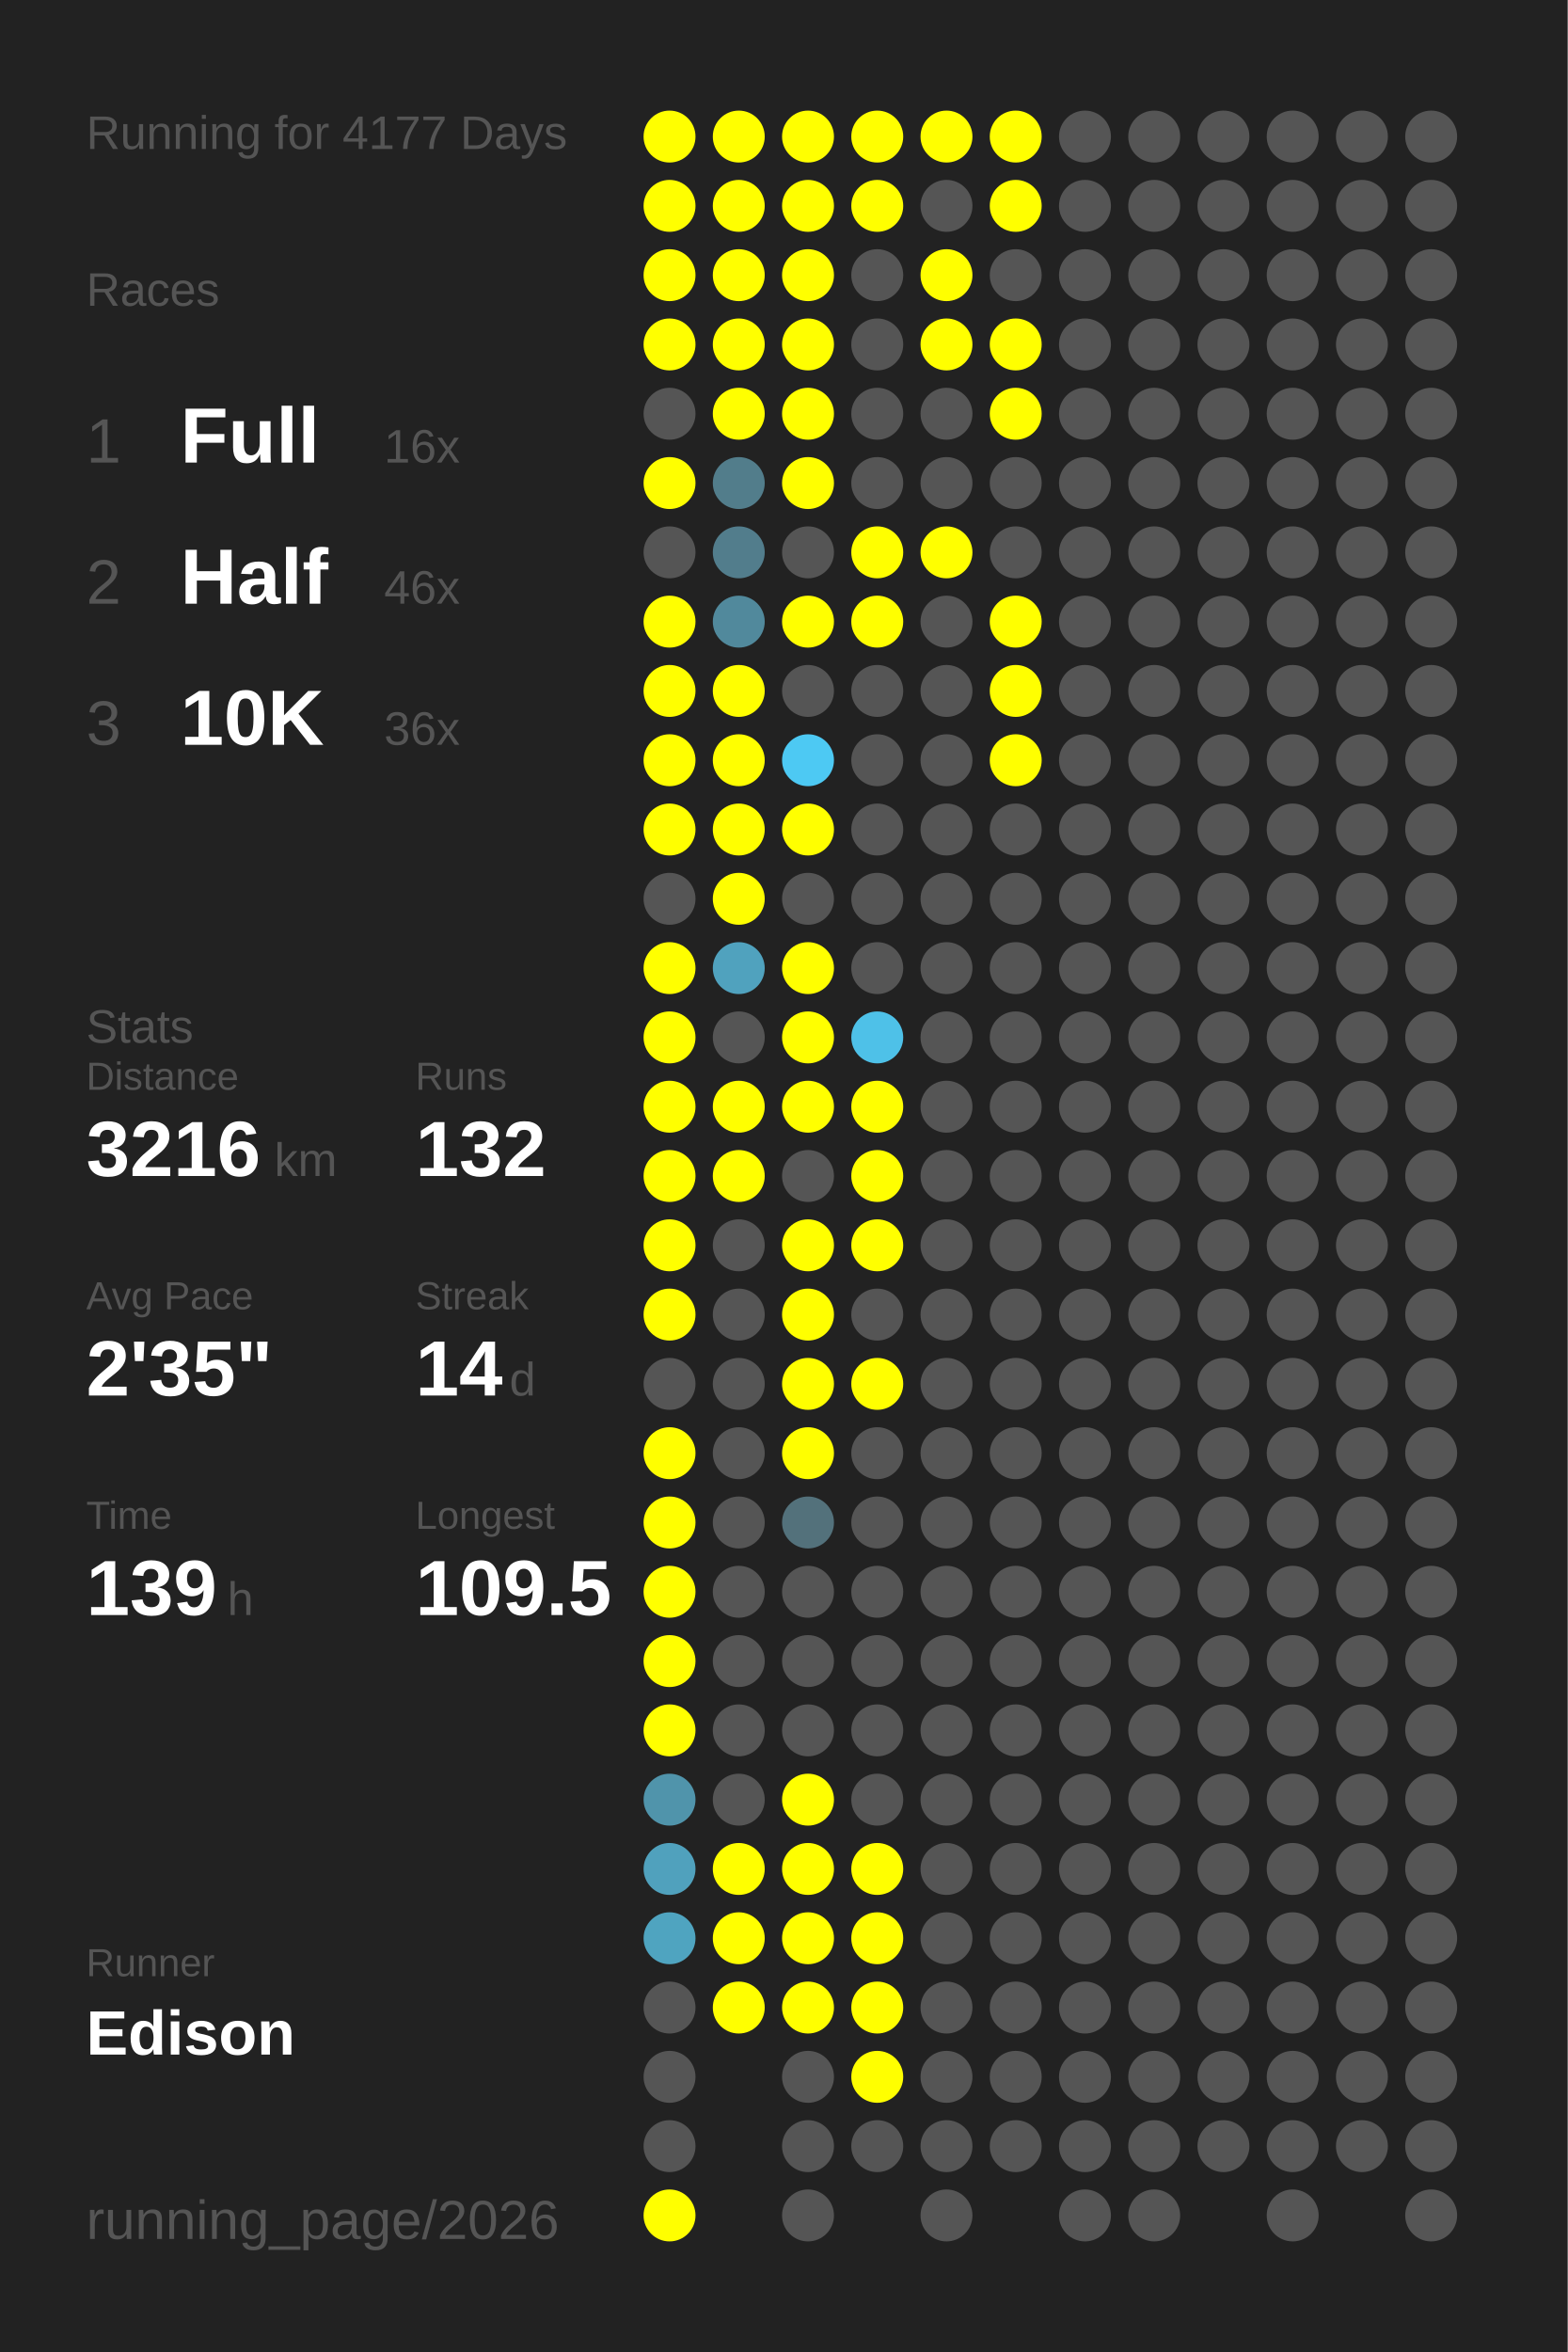
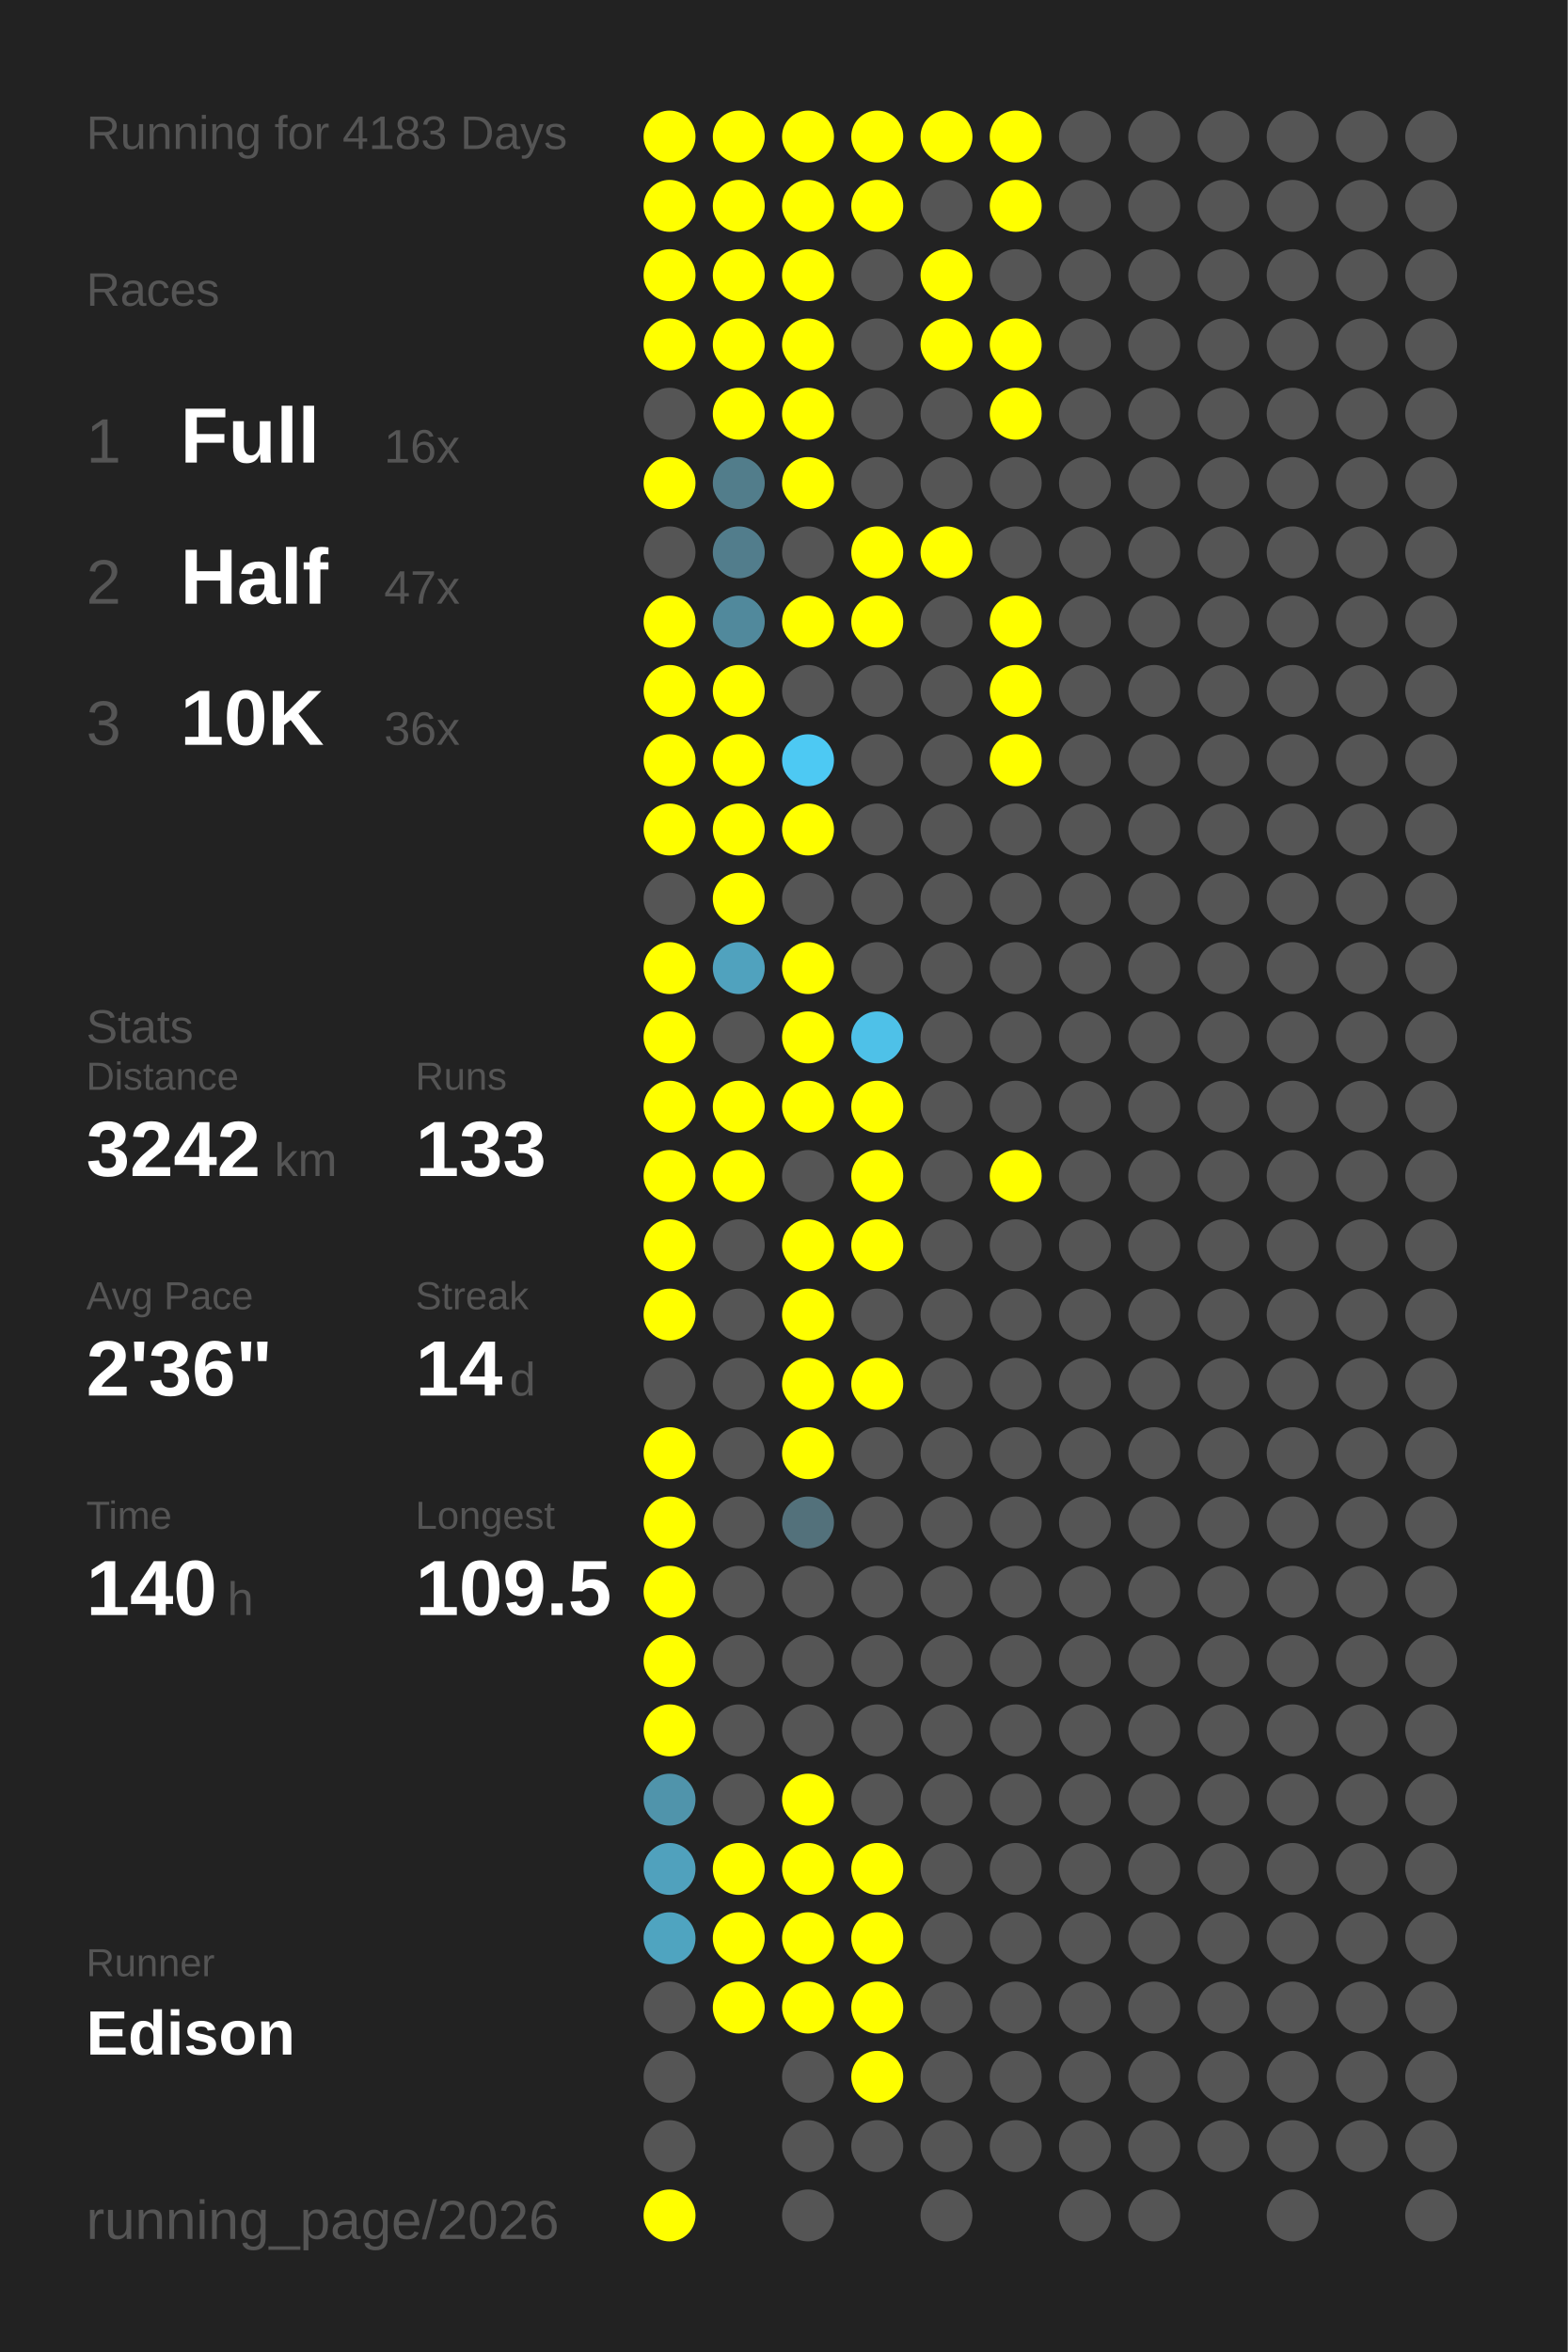
<svg xmlns="http://www.w3.org/2000/svg" baseProfile="full" height="300mm" version="1.1" viewBox="0,0,200,300" width="200mm">
  <defs />
  <rect fill="#222222" height="300" width="200" x="0" y="0" />
-   <text fill="#555555" style="font-size:6px; font-family:Arial;" x="11" y="19">Running for 4177 Days</text>
+   <text fill="#555555" style="font-size:6px; font-family:Arial;" x="11" y="19">Running for 4183 Days</text>
  <text fill="#555555" style="font-size:6px; font-family:Arial;" x="11" y="39">Races</text>
  <text fill="#555555" style="font-size:8px; font-family:Arial;" x="11" y="59">1</text>
  <text fill="#FFFFFF" style="font-size:10px; font-family:Arial; font-weight:bold;" x="23" y="59">Full</text>
  <text fill="#555555" style="font-size:6px; font-family:Arial;" x="49" y="59">16x</text>
  <text fill="#555555" style="font-size:8px; font-family:Arial;" x="11" y="77">2</text>
  <text fill="#FFFFFF" style="font-size:10px; font-family:Arial; font-weight:bold;" x="23" y="77">Half</text>
-   <text fill="#555555" style="font-size:6px; font-family:Arial;" x="49" y="77">46x</text>
+   <text fill="#555555" style="font-size:6px; font-family:Arial;" x="49" y="77">47x</text>
  <text fill="#555555" style="font-size:8px; font-family:Arial;" x="11" y="95">3</text>
  <text fill="#FFFFFF" style="font-size:10px; font-family:Arial; font-weight:bold;" x="23" y="95">10K</text>
  <text fill="#555555" style="font-size:6px; font-family:Arial;" x="49" y="95">36x</text>
  <text fill="#555555" style="font-size:6px; font-family:Arial;" x="11" y="133">Stats</text>
  <text fill="#555555" style="font-size:5px; font-family:Arial;" x="11" y="139">Distance</text>
-   <text fill="#FFFFFF" style="font-size:10px; font-family:Arial; font-weight:bold;" x="11" y="150">3216</text>
+   <text fill="#FFFFFF" style="font-size:10px; font-family:Arial; font-weight:bold;" x="11" y="150">3242</text>
  <text fill="#555555" style="font-size:6px; font-family:Arial;" x="35" y="150">km</text>
  <text fill="#555555" style="font-size:5px; font-family:Arial;" x="53" y="139">Runs</text>
-   <text fill="#FFFFFF" style="font-size:10px; font-family:Arial; font-weight:bold;" x="53" y="150">132</text>
+   <text fill="#FFFFFF" style="font-size:10px; font-family:Arial; font-weight:bold;" x="53" y="150">133</text>
  <text fill="#555555" style="font-size:5px; font-family:Arial;" x="11" y="167">Avg Pace</text>
-   <text fill="#FFFFFF" style="font-size:10px; font-family:Arial; font-weight:bold;" x="11" y="178">2'35"</text>
+   <text fill="#FFFFFF" style="font-size:10px; font-family:Arial; font-weight:bold;" x="11" y="178">2'36"</text>
  <text fill="#555555" style="font-size:5px; font-family:Arial;" x="53" y="167">Streak</text>
  <text fill="#FFFFFF" style="font-size:10px; font-family:Arial; font-weight:bold;" x="53" y="178">14</text>
  <text fill="#555555" style="font-size:6px; font-family:Arial;" x="65" y="178">d</text>
  <text fill="#555555" style="font-size:5px; font-family:Arial;" x="11" y="195">Time</text>
-   <text fill="#FFFFFF" style="font-size:10px; font-family:Arial; font-weight:bold;" x="11" y="206">139</text>
+   <text fill="#FFFFFF" style="font-size:10px; font-family:Arial; font-weight:bold;" x="11" y="206">140</text>
  <text fill="#555555" style="font-size:6px; font-family:Arial;" x="29" y="206">h</text>
  <text fill="#555555" style="font-size:5px; font-family:Arial;" x="53" y="195">Longest</text>
  <text fill="#FFFFFF" style="font-size:10px; font-family:Arial; font-weight:bold;" x="53" y="206">109.5</text>
  <text fill="#555555" style="font-size:5px; font-family:Arial;" x="11" y="252.065">Runner</text>
  <text fill="#FFFFFF" style="font-size:8px; font-family:Arial; font-weight:bold;" x="11" y="262.065">Edison</text>
  <text fill="#555555" style="font-size:7px; font-family:Arial;" x="11" y="285.581">running_page/2026</text>
  <circle cx="85.417" cy="17.419" fill="#FFFF00" r="3.312" />
  <circle cx="85.417" cy="26.258" fill="#FFFF00" r="3.312" />
  <circle cx="85.417" cy="35.097" fill="#FFFF00" r="3.312" />
  <circle cx="85.417" cy="43.935" fill="#FFFF00" r="3.312" />
  <circle cx="85.417" cy="52.774" fill="#555555" r="3.312" />
  <circle cx="85.417" cy="61.613" fill="#FFFF00" r="3.312" />
  <circle cx="85.417" cy="70.452" fill="#555555" r="3.312" />
  <circle cx="85.417" cy="79.29" fill="#FFFF00" r="3.312" />
  <circle cx="85.417" cy="88.129" fill="#FFFF00" r="3.312" />
  <circle cx="85.417" cy="96.968" fill="#FFFF00" r="3.312" />
  <circle cx="85.417" cy="105.806" fill="#FFFF00" r="3.312" />
  <circle cx="85.417" cy="114.645" fill="#555555" r="3.312" />
  <circle cx="85.417" cy="123.484" fill="#FFFF00" r="3.312" />
  <circle cx="85.417" cy="132.323" fill="#FFFF00" r="3.312" />
  <circle cx="85.417" cy="141.161" fill="#FFFF00" r="3.312" />
  <circle cx="85.417" cy="150" fill="#FFFF00" r="3.312" />
  <circle cx="85.417" cy="158.839" fill="#FFFF00" r="3.312" />
  <circle cx="85.417" cy="167.677" fill="#FFFF00" r="3.312" />
  <circle cx="85.417" cy="176.516" fill="#555555" r="3.312" />
  <circle cx="85.417" cy="185.355" fill="#FFFF00" r="3.312" />
  <circle cx="85.417" cy="194.194" fill="#FFFF00" r="3.312" />
  <circle cx="85.417" cy="203.032" fill="#FFFF00" r="3.312" />
  <circle cx="85.417" cy="211.871" fill="#FFFF00" r="3.312" />
  <circle cx="85.417" cy="220.71" fill="#FFFF00" r="3.312" />
  <circle cx="85.417" cy="229.548" fill="#5094ab" r="3.312" />
  <circle cx="85.417" cy="238.387" fill="#50a1bd" r="3.312" />
  <circle cx="85.417" cy="247.226" fill="#4fa4c0" r="3.312" />
  <circle cx="85.417" cy="256.065" fill="#555555" r="3.312" />
  <circle cx="85.417" cy="264.903" fill="#555555" r="3.312" />
  <circle cx="85.417" cy="273.742" fill="#555555" r="3.312" />
  <circle cx="85.417" cy="282.581" fill="#FFFF00" r="3.312" />
  <circle cx="94.25" cy="17.419" fill="#FFFF00" r="3.312" />
  <circle cx="94.25" cy="26.258" fill="#FFFF00" r="3.312" />
  <circle cx="94.25" cy="35.097" fill="#FFFF00" r="3.312" />
  <circle cx="94.25" cy="43.935" fill="#FFFF00" r="3.312" />
  <circle cx="94.25" cy="52.774" fill="#FFFF00" r="3.312" />
  <circle cx="94.25" cy="61.613" fill="#527d8b" r="3.312" />
  <circle cx="94.25" cy="70.452" fill="#527d8c" r="3.312" />
  <circle cx="94.25" cy="79.29" fill="#51899c" r="3.312" />
  <circle cx="94.25" cy="88.129" fill="#FFFF00" r="3.312" />
  <circle cx="94.25" cy="96.968" fill="#FFFF00" r="3.312" />
  <circle cx="94.25" cy="105.806" fill="#FFFF00" r="3.312" />
  <circle cx="94.25" cy="114.645" fill="#FFFF00" r="3.312" />
  <circle cx="94.25" cy="123.484" fill="#50a2be" r="3.312" />
  <circle cx="94.25" cy="132.323" fill="#555555" r="3.312" />
  <circle cx="94.25" cy="141.161" fill="#FFFF00" r="3.312" />
  <circle cx="94.25" cy="150" fill="#FFFF00" r="3.312" />
  <circle cx="94.25" cy="158.839" fill="#555555" r="3.312" />
  <circle cx="94.25" cy="167.677" fill="#555555" r="3.312" />
  <circle cx="94.25" cy="176.516" fill="#555555" r="3.312" />
  <circle cx="94.25" cy="185.355" fill="#555555" r="3.312" />
  <circle cx="94.25" cy="194.194" fill="#555555" r="3.312" />
  <circle cx="94.25" cy="203.032" fill="#555555" r="3.312" />
  <circle cx="94.25" cy="211.871" fill="#555555" r="3.312" />
  <circle cx="94.25" cy="220.71" fill="#555555" r="3.312" />
  <circle cx="94.25" cy="229.548" fill="#555555" r="3.312" />
  <circle cx="94.25" cy="238.387" fill="#FFFF00" r="3.312" />
  <circle cx="94.25" cy="247.226" fill="#FFFF00" r="3.312" />
  <circle cx="94.25" cy="256.065" fill="#FFFF00" r="3.312" />
  <circle cx="103.083" cy="17.419" fill="#FFFF00" r="3.312" />
  <circle cx="103.083" cy="26.258" fill="#FFFF00" r="3.312" />
  <circle cx="103.083" cy="35.097" fill="#FFFF00" r="3.312" />
  <circle cx="103.083" cy="43.935" fill="#FFFF00" r="3.312" />
  <circle cx="103.083" cy="52.774" fill="#FFFF00" r="3.312" />
  <circle cx="103.083" cy="61.613" fill="#FFFF00" r="3.312" />
  <circle cx="103.083" cy="70.452" fill="#555555" r="3.312" />
  <circle cx="103.083" cy="79.29" fill="#FFFF00" r="3.312" />
  <circle cx="103.083" cy="88.129" fill="#555555" r="3.312" />
  <circle cx="103.083" cy="96.968" fill="#4dc9f3" r="3.312" />
  <circle cx="103.083" cy="105.806" fill="#FFFF00" r="3.312" />
  <circle cx="103.083" cy="114.645" fill="#555555" r="3.312" />
  <circle cx="103.083" cy="123.484" fill="#FFFF00" r="3.312" />
  <circle cx="103.083" cy="132.323" fill="#FFFF00" r="3.312" />
  <circle cx="103.083" cy="141.161" fill="#FFFF00" r="3.312" />
  <circle cx="103.083" cy="150" fill="#555555" r="3.312" />
  <circle cx="103.083" cy="158.839" fill="#FFFF00" r="3.312" />
  <circle cx="103.083" cy="167.677" fill="#FFFF00" r="3.312" />
  <circle cx="103.083" cy="176.516" fill="#FFFF00" r="3.312" />
  <circle cx="103.083" cy="185.355" fill="#FFFF00" r="3.312" />
  <circle cx="103.083" cy="194.194" fill="#53717b" r="3.312" />
  <circle cx="103.083" cy="203.032" fill="#555555" r="3.312" />
  <circle cx="103.083" cy="211.871" fill="#555555" r="3.312" />
  <circle cx="103.083" cy="220.71" fill="#555555" r="3.312" />
  <circle cx="103.083" cy="229.548" fill="#FFFF00" r="3.312" />
  <circle cx="103.083" cy="238.387" fill="#FFFF00" r="3.312" />
  <circle cx="103.083" cy="247.226" fill="#FFFF00" r="3.312" />
  <circle cx="103.083" cy="256.065" fill="#FFFF00" r="3.312" />
  <circle cx="103.083" cy="264.903" fill="#555555" r="3.312" />
  <circle cx="103.083" cy="273.742" fill="#555555" r="3.312" />
  <circle cx="103.083" cy="282.581" fill="#555555" r="3.312" />
  <circle cx="111.917" cy="17.419" fill="#FFFF00" r="3.312" />
  <circle cx="111.917" cy="26.258" fill="#FFFF00" r="3.312" />
  <circle cx="111.917" cy="35.097" fill="#555555" r="3.312" />
  <circle cx="111.917" cy="43.935" fill="#555555" r="3.312" />
  <circle cx="111.917" cy="52.774" fill="#555555" r="3.312" />
  <circle cx="111.917" cy="61.613" fill="#555555" r="3.312" />
  <circle cx="111.917" cy="70.452" fill="#FFFF00" r="3.312" />
  <circle cx="111.917" cy="79.29" fill="#FFFF00" r="3.312" />
  <circle cx="111.917" cy="88.129" fill="#555555" r="3.312" />
  <circle cx="111.917" cy="96.968" fill="#555555" r="3.312" />
  <circle cx="111.917" cy="105.806" fill="#555555" r="3.312" />
  <circle cx="111.917" cy="114.645" fill="#555555" r="3.312" />
  <circle cx="111.917" cy="123.484" fill="#555555" r="3.312" />
  <circle cx="111.917" cy="132.323" fill="#4ec1e8" r="3.312" />
  <circle cx="111.917" cy="141.161" fill="#FFFF00" r="3.312" />
  <circle cx="111.917" cy="150" fill="#FFFF00" r="3.312" />
  <circle cx="111.917" cy="158.839" fill="#FFFF00" r="3.312" />
  <circle cx="111.917" cy="167.677" fill="#555555" r="3.312" />
  <circle cx="111.917" cy="176.516" fill="#FFFF00" r="3.312" />
  <circle cx="111.917" cy="185.355" fill="#555555" r="3.312" />
  <circle cx="111.917" cy="194.194" fill="#555555" r="3.312" />
  <circle cx="111.917" cy="203.032" fill="#555555" r="3.312" />
  <circle cx="111.917" cy="211.871" fill="#555555" r="3.312" />
  <circle cx="111.917" cy="220.71" fill="#555555" r="3.312" />
  <circle cx="111.917" cy="229.548" fill="#555555" r="3.312" />
  <circle cx="111.917" cy="238.387" fill="#FFFF00" r="3.312" />
  <circle cx="111.917" cy="247.226" fill="#FFFF00" r="3.312" />
  <circle cx="111.917" cy="256.065" fill="#FFFF00" r="3.312" />
  <circle cx="111.917" cy="264.903" fill="#FFFF00" r="3.312" />
  <circle cx="111.917" cy="273.742" fill="#555555" r="3.312" />
  <circle cx="120.75" cy="17.419" fill="#FFFF00" r="3.312" />
  <circle cx="120.75" cy="26.258" fill="#555555" r="3.312" />
  <circle cx="120.75" cy="35.097" fill="#FFFF00" r="3.312" />
  <circle cx="120.75" cy="43.935" fill="#FFFF00" r="3.312" />
  <circle cx="120.75" cy="52.774" fill="#555555" r="3.312" />
  <circle cx="120.75" cy="61.613" fill="#555555" r="3.312" />
  <circle cx="120.75" cy="70.452" fill="#FFFF00" r="3.312" />
  <circle cx="120.75" cy="79.29" fill="#555555" r="3.312" />
  <circle cx="120.75" cy="88.129" fill="#555555" r="3.312" />
  <circle cx="120.75" cy="96.968" fill="#555555" r="3.312" />
  <circle cx="120.75" cy="105.806" fill="#555555" r="3.312" />
  <circle cx="120.75" cy="114.645" fill="#555555" r="3.312" />
  <circle cx="120.75" cy="123.484" fill="#555555" r="3.312" />
  <circle cx="120.75" cy="132.323" fill="#555555" r="3.312" />
  <circle cx="120.75" cy="141.161" fill="#555555" r="3.312" />
  <circle cx="120.75" cy="150" fill="#555555" r="3.312" />
  <circle cx="120.75" cy="158.839" fill="#555555" r="3.312" />
  <circle cx="120.75" cy="167.677" fill="#555555" r="3.312" />
  <circle cx="120.75" cy="176.516" fill="#555555" r="3.312" />
  <circle cx="120.75" cy="185.355" fill="#555555" r="3.312" />
  <circle cx="120.75" cy="194.194" fill="#555555" r="3.312" />
  <circle cx="120.75" cy="203.032" fill="#555555" r="3.312" />
  <circle cx="120.75" cy="211.871" fill="#555555" r="3.312" />
  <circle cx="120.75" cy="220.71" fill="#555555" r="3.312" />
  <circle cx="120.75" cy="229.548" fill="#555555" r="3.312" />
  <circle cx="120.75" cy="238.387" fill="#555555" r="3.312" />
  <circle cx="120.75" cy="247.226" fill="#555555" r="3.312" />
  <circle cx="120.75" cy="256.065" fill="#555555" r="3.312" />
  <circle cx="120.75" cy="264.903" fill="#555555" r="3.312" />
  <circle cx="120.75" cy="273.742" fill="#555555" r="3.312" />
  <circle cx="120.75" cy="282.581" fill="#555555" r="3.312" />
  <circle cx="129.583" cy="17.419" fill="#FFFF00" r="3.312" />
  <circle cx="129.583" cy="26.258" fill="#FFFF00" r="3.312" />
  <circle cx="129.583" cy="35.097" fill="#555555" r="3.312" />
  <circle cx="129.583" cy="43.935" fill="#FFFF00" r="3.312" />
  <circle cx="129.583" cy="52.774" fill="#FFFF00" r="3.312" />
  <circle cx="129.583" cy="61.613" fill="#555555" r="3.312" />
  <circle cx="129.583" cy="70.452" fill="#555555" r="3.312" />
  <circle cx="129.583" cy="79.29" fill="#FFFF00" r="3.312" />
  <circle cx="129.583" cy="88.129" fill="#FFFF00" r="3.312" />
  <circle cx="129.583" cy="96.968" fill="#FFFF00" r="3.312" />
  <circle cx="129.583" cy="105.806" fill="#555555" r="3.312" />
  <circle cx="129.583" cy="114.645" fill="#555555" r="3.312" />
  <circle cx="129.583" cy="123.484" fill="#555555" r="3.312" />
  <circle cx="129.583" cy="132.323" fill="#555555" r="3.312" />
  <circle cx="129.583" cy="141.161" fill="#555555" r="3.312" />
-   <circle cx="129.583" cy="150" fill="#555555" r="3.312" />
+   <circle cx="129.583" cy="150" fill="#FFFF00" r="3.312" />
  <circle cx="129.583" cy="158.839" fill="#555555" r="3.312" />
  <circle cx="129.583" cy="167.677" fill="#555555" r="3.312" />
  <circle cx="129.583" cy="176.516" fill="#555555" r="3.312" />
  <circle cx="129.583" cy="185.355" fill="#555555" r="3.312" />
  <circle cx="129.583" cy="194.194" fill="#555555" r="3.312" />
  <circle cx="129.583" cy="203.032" fill="#555555" r="3.312" />
  <circle cx="129.583" cy="211.871" fill="#555555" r="3.312" />
  <circle cx="129.583" cy="220.71" fill="#555555" r="3.312" />
  <circle cx="129.583" cy="229.548" fill="#555555" r="3.312" />
  <circle cx="129.583" cy="238.387" fill="#555555" r="3.312" />
  <circle cx="129.583" cy="247.226" fill="#555555" r="3.312" />
  <circle cx="129.583" cy="256.065" fill="#555555" r="3.312" />
  <circle cx="129.583" cy="264.903" fill="#555555" r="3.312" />
  <circle cx="129.583" cy="273.742" fill="#555555" r="3.312" />
  <circle cx="138.417" cy="17.419" fill="#555555" r="3.312" />
  <circle cx="138.417" cy="26.258" fill="#555555" r="3.312" />
  <circle cx="138.417" cy="35.097" fill="#555555" r="3.312" />
  <circle cx="138.417" cy="43.935" fill="#555555" r="3.312" />
  <circle cx="138.417" cy="52.774" fill="#555555" r="3.312" />
  <circle cx="138.417" cy="61.613" fill="#555555" r="3.312" />
  <circle cx="138.417" cy="70.452" fill="#555555" r="3.312" />
  <circle cx="138.417" cy="79.29" fill="#555555" r="3.312" />
  <circle cx="138.417" cy="88.129" fill="#555555" r="3.312" />
  <circle cx="138.417" cy="96.968" fill="#555555" r="3.312" />
  <circle cx="138.417" cy="105.806" fill="#555555" r="3.312" />
  <circle cx="138.417" cy="114.645" fill="#555555" r="3.312" />
  <circle cx="138.417" cy="123.484" fill="#555555" r="3.312" />
  <circle cx="138.417" cy="132.323" fill="#555555" r="3.312" />
  <circle cx="138.417" cy="141.161" fill="#555555" r="3.312" />
  <circle cx="138.417" cy="150" fill="#555555" r="3.312" />
  <circle cx="138.417" cy="158.839" fill="#555555" r="3.312" />
  <circle cx="138.417" cy="167.677" fill="#555555" r="3.312" />
  <circle cx="138.417" cy="176.516" fill="#555555" r="3.312" />
  <circle cx="138.417" cy="185.355" fill="#555555" r="3.312" />
  <circle cx="138.417" cy="194.194" fill="#555555" r="3.312" />
  <circle cx="138.417" cy="203.032" fill="#555555" r="3.312" />
  <circle cx="138.417" cy="211.871" fill="#555555" r="3.312" />
  <circle cx="138.417" cy="220.71" fill="#555555" r="3.312" />
  <circle cx="138.417" cy="229.548" fill="#555555" r="3.312" />
  <circle cx="138.417" cy="238.387" fill="#555555" r="3.312" />
  <circle cx="138.417" cy="247.226" fill="#555555" r="3.312" />
  <circle cx="138.417" cy="256.065" fill="#555555" r="3.312" />
  <circle cx="138.417" cy="264.903" fill="#555555" r="3.312" />
  <circle cx="138.417" cy="273.742" fill="#555555" r="3.312" />
  <circle cx="138.417" cy="282.581" fill="#555555" r="3.312" />
  <circle cx="147.25" cy="17.419" fill="#555555" r="3.312" />
  <circle cx="147.25" cy="26.258" fill="#555555" r="3.312" />
  <circle cx="147.25" cy="35.097" fill="#555555" r="3.312" />
  <circle cx="147.25" cy="43.935" fill="#555555" r="3.312" />
  <circle cx="147.25" cy="52.774" fill="#555555" r="3.312" />
  <circle cx="147.25" cy="61.613" fill="#555555" r="3.312" />
  <circle cx="147.25" cy="70.452" fill="#555555" r="3.312" />
  <circle cx="147.25" cy="79.29" fill="#555555" r="3.312" />
  <circle cx="147.25" cy="88.129" fill="#555555" r="3.312" />
  <circle cx="147.25" cy="96.968" fill="#555555" r="3.312" />
  <circle cx="147.25" cy="105.806" fill="#555555" r="3.312" />
  <circle cx="147.25" cy="114.645" fill="#555555" r="3.312" />
  <circle cx="147.25" cy="123.484" fill="#555555" r="3.312" />
  <circle cx="147.25" cy="132.323" fill="#555555" r="3.312" />
  <circle cx="147.25" cy="141.161" fill="#555555" r="3.312" />
  <circle cx="147.25" cy="150" fill="#555555" r="3.312" />
  <circle cx="147.25" cy="158.839" fill="#555555" r="3.312" />
  <circle cx="147.25" cy="167.677" fill="#555555" r="3.312" />
  <circle cx="147.25" cy="176.516" fill="#555555" r="3.312" />
  <circle cx="147.25" cy="185.355" fill="#555555" r="3.312" />
  <circle cx="147.25" cy="194.194" fill="#555555" r="3.312" />
  <circle cx="147.25" cy="203.032" fill="#555555" r="3.312" />
  <circle cx="147.25" cy="211.871" fill="#555555" r="3.312" />
  <circle cx="147.25" cy="220.71" fill="#555555" r="3.312" />
  <circle cx="147.25" cy="229.548" fill="#555555" r="3.312" />
  <circle cx="147.25" cy="238.387" fill="#555555" r="3.312" />
  <circle cx="147.25" cy="247.226" fill="#555555" r="3.312" />
  <circle cx="147.25" cy="256.065" fill="#555555" r="3.312" />
  <circle cx="147.25" cy="264.903" fill="#555555" r="3.312" />
  <circle cx="147.25" cy="273.742" fill="#555555" r="3.312" />
  <circle cx="147.25" cy="282.581" fill="#555555" r="3.312" />
  <circle cx="156.083" cy="17.419" fill="#555555" r="3.312" />
  <circle cx="156.083" cy="26.258" fill="#555555" r="3.312" />
  <circle cx="156.083" cy="35.097" fill="#555555" r="3.312" />
  <circle cx="156.083" cy="43.935" fill="#555555" r="3.312" />
  <circle cx="156.083" cy="52.774" fill="#555555" r="3.312" />
  <circle cx="156.083" cy="61.613" fill="#555555" r="3.312" />
  <circle cx="156.083" cy="70.452" fill="#555555" r="3.312" />
  <circle cx="156.083" cy="79.29" fill="#555555" r="3.312" />
  <circle cx="156.083" cy="88.129" fill="#555555" r="3.312" />
  <circle cx="156.083" cy="96.968" fill="#555555" r="3.312" />
  <circle cx="156.083" cy="105.806" fill="#555555" r="3.312" />
  <circle cx="156.083" cy="114.645" fill="#555555" r="3.312" />
  <circle cx="156.083" cy="123.484" fill="#555555" r="3.312" />
  <circle cx="156.083" cy="132.323" fill="#555555" r="3.312" />
  <circle cx="156.083" cy="141.161" fill="#555555" r="3.312" />
  <circle cx="156.083" cy="150" fill="#555555" r="3.312" />
  <circle cx="156.083" cy="158.839" fill="#555555" r="3.312" />
  <circle cx="156.083" cy="167.677" fill="#555555" r="3.312" />
  <circle cx="156.083" cy="176.516" fill="#555555" r="3.312" />
  <circle cx="156.083" cy="185.355" fill="#555555" r="3.312" />
  <circle cx="156.083" cy="194.194" fill="#555555" r="3.312" />
  <circle cx="156.083" cy="203.032" fill="#555555" r="3.312" />
  <circle cx="156.083" cy="211.871" fill="#555555" r="3.312" />
  <circle cx="156.083" cy="220.71" fill="#555555" r="3.312" />
  <circle cx="156.083" cy="229.548" fill="#555555" r="3.312" />
  <circle cx="156.083" cy="238.387" fill="#555555" r="3.312" />
  <circle cx="156.083" cy="247.226" fill="#555555" r="3.312" />
  <circle cx="156.083" cy="256.065" fill="#555555" r="3.312" />
  <circle cx="156.083" cy="264.903" fill="#555555" r="3.312" />
  <circle cx="156.083" cy="273.742" fill="#555555" r="3.312" />
  <circle cx="164.917" cy="17.419" fill="#555555" r="3.312" />
  <circle cx="164.917" cy="26.258" fill="#555555" r="3.312" />
  <circle cx="164.917" cy="35.097" fill="#555555" r="3.312" />
  <circle cx="164.917" cy="43.935" fill="#555555" r="3.312" />
  <circle cx="164.917" cy="52.774" fill="#555555" r="3.312" />
  <circle cx="164.917" cy="61.613" fill="#555555" r="3.312" />
  <circle cx="164.917" cy="70.452" fill="#555555" r="3.312" />
  <circle cx="164.917" cy="79.29" fill="#555555" r="3.312" />
  <circle cx="164.917" cy="88.129" fill="#555555" r="3.312" />
  <circle cx="164.917" cy="96.968" fill="#555555" r="3.312" />
  <circle cx="164.917" cy="105.806" fill="#555555" r="3.312" />
  <circle cx="164.917" cy="114.645" fill="#555555" r="3.312" />
  <circle cx="164.917" cy="123.484" fill="#555555" r="3.312" />
  <circle cx="164.917" cy="132.323" fill="#555555" r="3.312" />
  <circle cx="164.917" cy="141.161" fill="#555555" r="3.312" />
  <circle cx="164.917" cy="150" fill="#555555" r="3.312" />
  <circle cx="164.917" cy="158.839" fill="#555555" r="3.312" />
  <circle cx="164.917" cy="167.677" fill="#555555" r="3.312" />
  <circle cx="164.917" cy="176.516" fill="#555555" r="3.312" />
  <circle cx="164.917" cy="185.355" fill="#555555" r="3.312" />
  <circle cx="164.917" cy="194.194" fill="#555555" r="3.312" />
  <circle cx="164.917" cy="203.032" fill="#555555" r="3.312" />
  <circle cx="164.917" cy="211.871" fill="#555555" r="3.312" />
  <circle cx="164.917" cy="220.71" fill="#555555" r="3.312" />
  <circle cx="164.917" cy="229.548" fill="#555555" r="3.312" />
  <circle cx="164.917" cy="238.387" fill="#555555" r="3.312" />
  <circle cx="164.917" cy="247.226" fill="#555555" r="3.312" />
  <circle cx="164.917" cy="256.065" fill="#555555" r="3.312" />
  <circle cx="164.917" cy="264.903" fill="#555555" r="3.312" />
  <circle cx="164.917" cy="273.742" fill="#555555" r="3.312" />
  <circle cx="164.917" cy="282.581" fill="#555555" r="3.312" />
  <circle cx="173.75" cy="17.419" fill="#555555" r="3.312" />
  <circle cx="173.75" cy="26.258" fill="#555555" r="3.312" />
  <circle cx="173.75" cy="35.097" fill="#555555" r="3.312" />
  <circle cx="173.75" cy="43.935" fill="#555555" r="3.312" />
  <circle cx="173.75" cy="52.774" fill="#555555" r="3.312" />
  <circle cx="173.75" cy="61.613" fill="#555555" r="3.312" />
  <circle cx="173.75" cy="70.452" fill="#555555" r="3.312" />
  <circle cx="173.75" cy="79.29" fill="#555555" r="3.312" />
  <circle cx="173.75" cy="88.129" fill="#555555" r="3.312" />
  <circle cx="173.75" cy="96.968" fill="#555555" r="3.312" />
  <circle cx="173.75" cy="105.806" fill="#555555" r="3.312" />
  <circle cx="173.75" cy="114.645" fill="#555555" r="3.312" />
  <circle cx="173.75" cy="123.484" fill="#555555" r="3.312" />
  <circle cx="173.75" cy="132.323" fill="#555555" r="3.312" />
  <circle cx="173.75" cy="141.161" fill="#555555" r="3.312" />
  <circle cx="173.75" cy="150" fill="#555555" r="3.312" />
  <circle cx="173.75" cy="158.839" fill="#555555" r="3.312" />
  <circle cx="173.75" cy="167.677" fill="#555555" r="3.312" />
  <circle cx="173.75" cy="176.516" fill="#555555" r="3.312" />
  <circle cx="173.75" cy="185.355" fill="#555555" r="3.312" />
  <circle cx="173.75" cy="194.194" fill="#555555" r="3.312" />
  <circle cx="173.75" cy="203.032" fill="#555555" r="3.312" />
  <circle cx="173.75" cy="211.871" fill="#555555" r="3.312" />
  <circle cx="173.75" cy="220.71" fill="#555555" r="3.312" />
  <circle cx="173.75" cy="229.548" fill="#555555" r="3.312" />
  <circle cx="173.75" cy="238.387" fill="#555555" r="3.312" />
  <circle cx="173.75" cy="247.226" fill="#555555" r="3.312" />
  <circle cx="173.75" cy="256.065" fill="#555555" r="3.312" />
  <circle cx="173.75" cy="264.903" fill="#555555" r="3.312" />
  <circle cx="173.75" cy="273.742" fill="#555555" r="3.312" />
  <circle cx="182.583" cy="17.419" fill="#555555" r="3.312" />
  <circle cx="182.583" cy="26.258" fill="#555555" r="3.312" />
  <circle cx="182.583" cy="35.097" fill="#555555" r="3.312" />
  <circle cx="182.583" cy="43.935" fill="#555555" r="3.312" />
  <circle cx="182.583" cy="52.774" fill="#555555" r="3.312" />
  <circle cx="182.583" cy="61.613" fill="#555555" r="3.312" />
  <circle cx="182.583" cy="70.452" fill="#555555" r="3.312" />
  <circle cx="182.583" cy="79.29" fill="#555555" r="3.312" />
  <circle cx="182.583" cy="88.129" fill="#555555" r="3.312" />
  <circle cx="182.583" cy="96.968" fill="#555555" r="3.312" />
  <circle cx="182.583" cy="105.806" fill="#555555" r="3.312" />
  <circle cx="182.583" cy="114.645" fill="#555555" r="3.312" />
  <circle cx="182.583" cy="123.484" fill="#555555" r="3.312" />
  <circle cx="182.583" cy="132.323" fill="#555555" r="3.312" />
  <circle cx="182.583" cy="141.161" fill="#555555" r="3.312" />
  <circle cx="182.583" cy="150" fill="#555555" r="3.312" />
  <circle cx="182.583" cy="158.839" fill="#555555" r="3.312" />
  <circle cx="182.583" cy="167.677" fill="#555555" r="3.312" />
  <circle cx="182.583" cy="176.516" fill="#555555" r="3.312" />
  <circle cx="182.583" cy="185.355" fill="#555555" r="3.312" />
  <circle cx="182.583" cy="194.194" fill="#555555" r="3.312" />
  <circle cx="182.583" cy="203.032" fill="#555555" r="3.312" />
  <circle cx="182.583" cy="211.871" fill="#555555" r="3.312" />
  <circle cx="182.583" cy="220.71" fill="#555555" r="3.312" />
  <circle cx="182.583" cy="229.548" fill="#555555" r="3.312" />
  <circle cx="182.583" cy="238.387" fill="#555555" r="3.312" />
  <circle cx="182.583" cy="247.226" fill="#555555" r="3.312" />
  <circle cx="182.583" cy="256.065" fill="#555555" r="3.312" />
  <circle cx="182.583" cy="264.903" fill="#555555" r="3.312" />
  <circle cx="182.583" cy="273.742" fill="#555555" r="3.312" />
  <circle cx="182.583" cy="282.581" fill="#555555" r="3.312" />
</svg>
